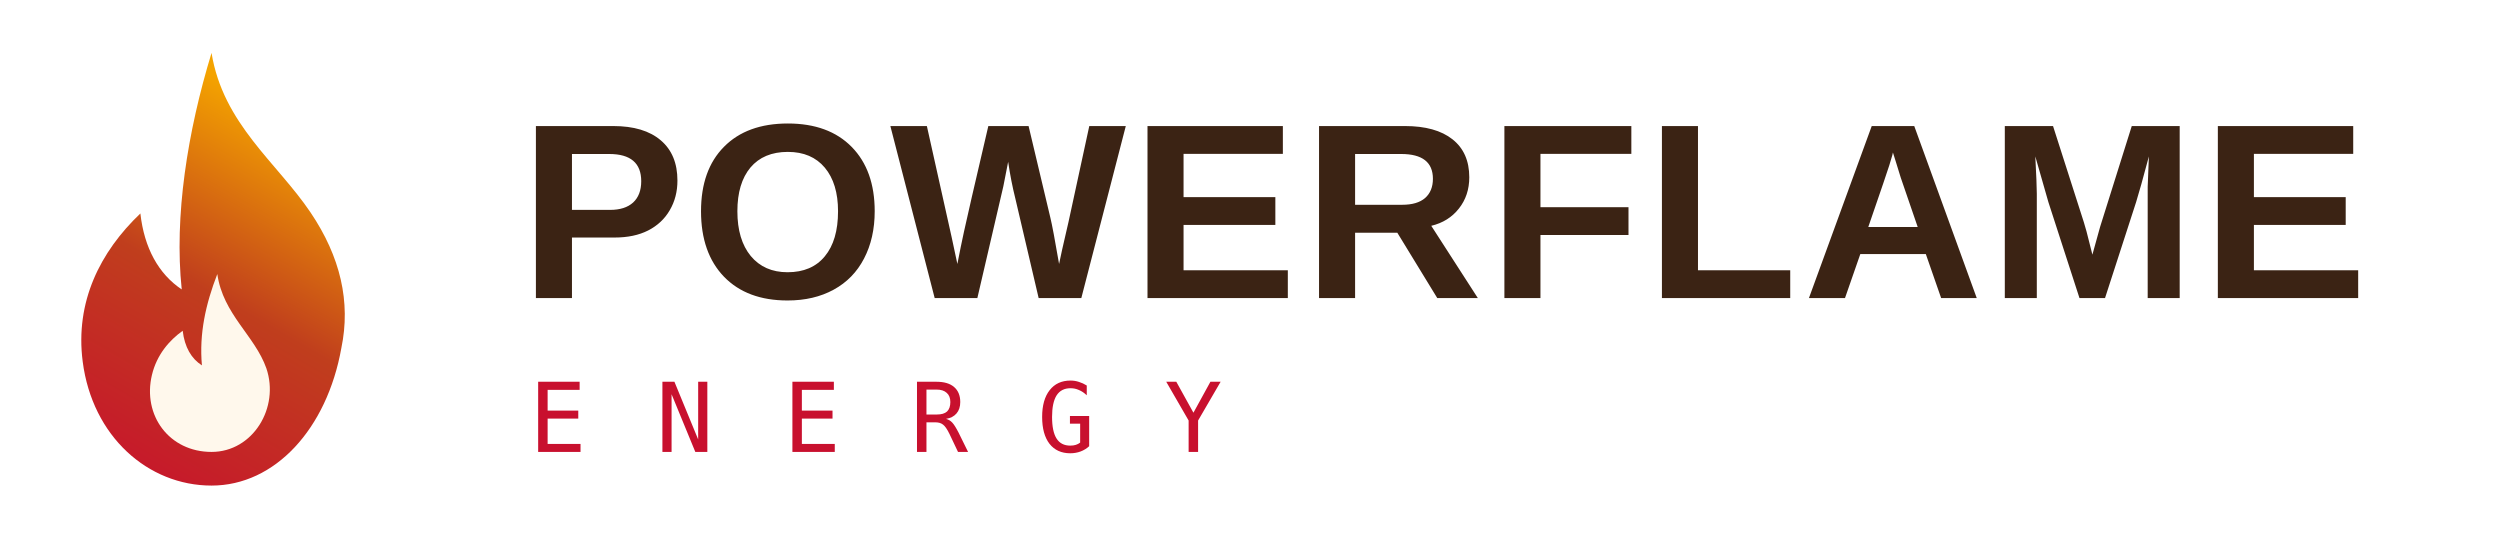
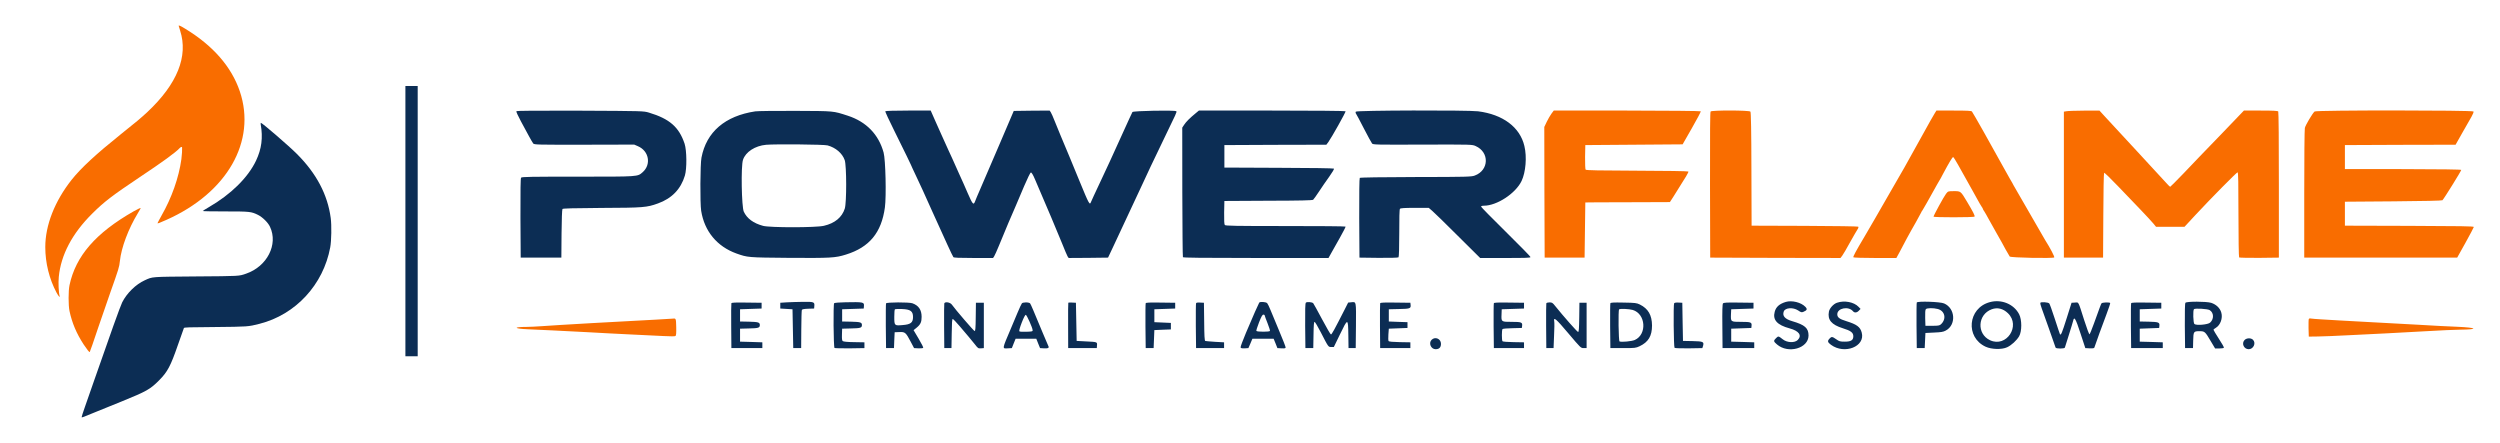
- <svg xmlns="http://www.w3.org/2000/svg" viewBox="0 0 260 56" width="260" height="56" role="img" aria-label="Powerflame Energy">
-   <defs>
-     <linearGradient id="pf-flame" x1="0" y1="1" x2="0.35" y2="0">
-       <stop offset="0%" stop-color="#c8102e" />
-       <stop offset="55%" stop-color="#c03e1d" />
-       <stop offset="100%" stop-color="#f4a300" />
-     </linearGradient>
-   </defs>
-   <g transform="translate(2 4)">
-     <path d="M20 1.5c1.2 7.4 6.8 11.4 10.3 16.6 3.1 4.6 4.2 9.3 3.2 14.1C32 40.6 26.6 46.5 20 46.5S7.6 41.4 6.6 33.6c-.8-6.2 1.8-11.4 6-15.4.4 3.6 1.9 6.3 4.3 7.9-.8-7.6.6-16.4 3.1-24.6Z" fill="url(#pf-flame)" />
-     <path d="M20.6 24.5c.6 4.2 3.9 6.4 5.1 9.8 1.4 4.1-1.4 8.7-5.7 8.7-4.4 0-7.2-3.8-6.2-8 .5-2.1 1.8-3.6 3.2-4.6.2 1.7.9 2.9 2 3.6-.3-3.3.4-6.4 1.6-9.5Z" fill="#fff8ec" />
+ <svg xmlns="http://www.w3.org/2000/svg" viewBox="0 0 407 72" width="407" height="72" role="img" aria-label="Powerflame: Eternal flame. Endless power.">
+   <g transform="translate(4 4) scale(1.333)">
+     <path fill-rule="evenodd" d="M18.82 0.15C18.82 0.18 18.9 0.44 19 0.74C20.01 3.88 18.64 7.26 15.01 10.67C14.18 11.44 13.68 11.86 11.76 13.39C8.72 15.83 6.91 17.5 5.76 18.94C3.68 21.57 2.53 24.5 2.53 27.18C2.53 29.11 3.02 31.08 3.9 32.73C4.13 33.16 4.35 33.41 4.28 33.14C4.16 32.76 4.11 31.48 4.18 30.81C4.44 28.13 5.81 25.52 8.26 23.09C9.69 21.66 10.74 20.86 14.03 18.66C16.84 16.79 18.45 15.62 18.94 15.09C19.09 14.93 19.23 14.89 19.24 15.02C19.26 15.24 19.22 15.93 19.15 16.45C18.84 18.69 17.97 21.16 16.72 23.34C16.46 23.81 16.24 24.22 16.24 24.25C16.24 24.32 16.41 24.26 17.35 23.84C24.75 20.54 28.34 14.25 26.29 8.16C25.27 5.15 23.01 2.56 19.59 0.49C19.04 0.15 18.82 0.06 18.82 0.15M13.32 22.81C8.69 25.45 6.25 28.26 5.49 31.82C5.34 32.52 5.34 34.29 5.49 35C5.81 36.47 6.34 37.72 7.21 39.06C7.64 39.7 7.91 40.05 7.96 39.99C7.99 39.97 8.45 38.64 8.99 37.02C9.54 35.41 10.2 33.49 10.46 32.76C11.5 29.83 11.57 29.61 11.64 28.89C11.81 27.25 12.67 24.95 13.85 23.01C14.03 22.71 14.18 22.45 14.18 22.44C14.18 22.36 13.96 22.45 13.32 22.81" fill="#f96d00" />
+     <path fill-rule="evenodd" d="M28.84 12.19C29.13 13.82 28.95 15.18 28.27 16.62C27.28 18.7 25.19 20.75 22.49 22.31C22.09 22.54 21.76 22.75 21.76 22.77C21.76 22.8 22.99 22.82 24.49 22.82C27.53 22.82 27.69 22.84 28.52 23.25C29.06 23.52 29.75 24.19 29.98 24.71C30.99 26.86 29.62 29.54 27.06 30.42C26.18 30.73 26.31 30.72 20.94 30.76C15.33 30.81 15.68 30.78 14.68 31.23C13.59 31.72 12.48 32.81 11.92 33.93C11.72 34.31 10.38 38.05 8.56 43.29C8.16 44.44 7.63 45.95 7.39 46.64C7.14 47.33 6.96 47.92 6.97 47.95C7.01 48.01 7.12 47.96 8.82 47.26C9.58 46.95 10.96 46.39 11.88 46.02C14.9 44.79 15.34 44.55 16.44 43.44C17.46 42.41 17.83 41.72 18.73 39.12C19.11 38.04 19.44 37.11 19.46 37.06C19.51 36.98 20.01 36.96 23.24 36.94C27.26 36.9 27.31 36.9 28.68 36.55C33.11 35.43 36.49 31.76 37.33 27.21C37.48 26.41 37.51 24.51 37.39 23.62C37.01 20.77 35.65 18.19 33.27 15.81C32.32 14.85 29.01 12 28.86 12C28.84 12 28.82 12.09 28.84 12.19" fill="#0c2d54" />
  </g>
-   <text x="54" y="31" font-family="'DM Sans', 'Liberation Sans', 'DejaVu Sans', Arial, sans-serif" font-size="26" font-weight="800" letter-spacing="0.5" fill="#3b2314">POWERFLAME</text>
-   <text x="55" y="47" font-family="'JetBrains Mono', 'DejaVu Sans Mono', 'Liberation Mono', monospace" font-size="10" font-weight="500" letter-spacing="7.2" fill="#c8102e">ENERGY</text>
+   <rect x="66" y="14" width="2" height="44" fill="#0c2d54" />
+   <g transform="translate(84 18)">
+     <path fill-rule="evenodd" d="M0.06 0.11C0.02 0.18 0.35 0.91 0.8 1.74C1.25 2.58 1.86 3.68 2.13 4.2C2.41 4.72 2.72 5.24 2.81 5.36C2.99 5.56 3.46 5.57 11.13 5.56L19.25 5.54 19.85 5.8C21.66 6.57 22.05 8.77 20.63 10.03C19.77 10.78 20.07 10.76 10.08 10.76C2.54 10.76 0.96 10.78 0.84 10.92C0.74 11.03 0.72 12.86 0.73 17.51L0.77 23.94 4.08 23.94L7.39 23.94 7.42 20.05C7.44 17.77 7.5 16.1 7.57 16.02C7.65 15.93 9.35 15.88 13.92 15.85C20.76 15.82 21.28 15.78 23.11 15.12C25.37 14.31 26.84 12.79 27.5 10.58C27.84 9.45 27.81 6.48 27.45 5.39C26.54 2.68 25 1.34 21.64 0.33C20.75 0.07 20.71 0.07 10.44 0.02C3.44 0 0.12 0.02 0.06 0.11M38.96 0.13C34.04 0.87 31 3.48 30.2 7.66C29.99 8.71 29.96 15.11 30.15 16.32C30.68 19.65 32.73 22.12 35.87 23.26C37.74 23.92 37.67 23.92 44.45 23.98C51.26 24.02 51.98 23.99 53.73 23.44C57.55 22.25 59.5 19.87 60.06 15.78C60.31 13.96 60.17 7.98 59.85 6.83C59.04 3.88 57.03 1.82 54.03 0.84C51.58 0.05 51.91 0.08 45.52 0.05C42.3 0.04 39.35 0.07 38.96 0.13M60.13 0.11C60.08 0.17 60.76 1.62 61.61 3.33C63.03 6.16 64.55 9.32 64.55 9.4C64.55 9.42 64.92 10.21 65.38 11.17C65.84 12.13 66.21 12.92 66.21 12.95C66.21 12.96 66.93 14.57 67.81 16.5C68.7 18.46 69.8 20.87 70.25 21.87C70.71 22.88 71.14 23.78 71.21 23.86C71.29 23.96 72.09 24 74.49 24L77.67 24 77.85 23.73C77.95 23.57 78.29 22.82 78.61 22.04C79.55 19.73 80.84 16.68 81.35 15.55C81.61 14.97 82.23 13.5 82.73 12.3C83.28 11.02 83.73 10.1 83.82 10.08C83.94 10.06 84.17 10.43 84.5 11.21C86.32 15.42 88.28 20.07 88.91 21.64C89.31 22.64 89.71 23.59 89.8 23.74L89.98 24 93.19 23.98L96.39 23.94 97.17 22.29C97.6 21.36 98.15 20.19 98.39 19.68C99.83 16.58 101.13 13.79 102.12 11.7C102.48 10.96 103.02 9.79 103.33 9.1C103.64 8.42 104.55 6.54 105.34 4.91C107.55 0.35 107.62 0.22 107.5 0.11C107.3-0.09 100.48 0.04 100.36 0.24C100.3 0.33 99.57 1.93 98.73 3.78C97.89 5.64 96.98 7.63 96.71 8.22C96.44 8.81 95.88 10 95.47 10.88C94.12 13.75 93.73 14.6 93.62 14.87C93.4 15.45 93.32 15.31 91.74 11.47C90.87 9.32 89.38 5.76 88.65 4.03C88.4 3.42 87.97 2.39 87.71 1.73C87.45 1.06 87.16 0.41 87.06 0.26L86.88 0 83.96 0.02L81.04 0.06 78.74 5.44C77.46 8.39 76.07 11.65 75.64 12.65C75.2 13.66 74.79 14.62 74.73 14.81C74.49 15.44 74.34 15.27 73.56 13.48C73.24 12.73 72.57 11.21 72.06 10.11C71.56 9.01 71.08 7.94 71 7.74C70.91 7.54 70.64 6.96 70.4 6.44C70.17 5.92 69.66 4.81 69.28 3.96C68.9 3.12 68.47 2.13 68.3 1.77C68.15 1.42 67.9 0.87 67.77 0.57L67.52 0 63.85 0C61.76 0 60.17 0.05 60.13 0.11M110.65 0.44C109.71 1.21 109.1 1.82 108.78 2.31L108.47 2.78 108.48 13.25C108.5 19.01 108.53 23.79 108.58 23.87C108.64 23.96 111.72 24 120.47 24L132.28 24 132.72 23.21C132.97 22.76 133.61 21.64 134.14 20.69C134.67 19.74 135.09 18.94 135.06 18.89C135.03 18.83 130.62 18.8 125.27 18.8C117.13 18.8 115.52 18.77 115.4 18.63C115.31 18.53 115.27 17.88 115.29 16.6L115.33 14.72 122.47 14.68C127.73 14.67 129.66 14.62 129.78 14.52C129.87 14.45 130.3 13.84 130.73 13.19C131.16 12.53 131.91 11.44 132.39 10.78C132.91 10.05 133.23 9.52 133.16 9.45C133.1 9.39 129.26 9.33 124.2 9.32L115.33 9.28 115.33 7.45L115.33 5.62 123.63 5.58L131.93 5.56 132.24 5.15C132.73 4.49 135.13 0.22 135.06 0.11C135.03 0.05 129.94 0 123.09 0L111.18 0 110.65 0.44M136.72 0.18C136.67 0.27 136.69 0.43 136.76 0.51C136.82 0.58 137.4 1.66 138.03 2.9C138.67 4.14 139.27 5.24 139.37 5.36C139.54 5.56 139.98 5.57 147.61 5.54C155.66 5.52 155.66 5.52 156.24 5.78C158.51 6.79 158.42 9.72 156.09 10.58C155.57 10.78 154.87 10.81 146.51 10.82C140.95 10.83 137.44 10.89 137.37 10.96C137.3 11.03 137.27 13.53 137.28 17.51L137.32 23.94 140.44 23.98C142.36 23.99 143.61 23.96 143.68 23.89C143.75 23.82 143.8 22.29 143.8 19.96C143.79 17.56 143.83 16.08 143.91 16C144 15.88 144.63 15.84 146.32 15.84L148.6 15.84 149.17 16.33C149.47 16.59 151.37 18.42 153.35 20.41L156.97 24 161.06 24C164.41 24 165.16 23.98 165.16 23.85C165.16 23.75 163.35 21.91 161.14 19.73C158.93 17.56 157.12 15.71 157.12 15.64C157.12 15.55 157.29 15.49 157.57 15.49C159.69 15.49 162.73 13.5 163.71 11.47C164.39 10.04 164.6 7.55 164.17 5.77C163.45 2.7 160.67 0.63 156.63 0.12C154.91-0.09 136.8-0.04 136.72 0.18M40.73 5.57C38.92 5.73 37.38 6.74 36.96 8.02C36.61 9.02 36.73 15.68 37.09 16.46C37.61 17.57 38.64 18.34 40.23 18.77C41.34 19.07 48.84 19.07 50.13 18.76C51.91 18.35 53.08 17.38 53.53 15.96C53.84 14.98 53.83 8.97 53.52 8.07C53.13 6.96 52.06 6.03 50.72 5.67C50.14 5.51 42.23 5.44 40.73 5.57" fill="#0c2d54" />
+     <path fill-rule="evenodd" d="M168.58 0.5C168.38 0.78 168.02 1.38 167.81 1.83L167.41 2.67 167.43 13.3L167.47 23.94 170.72 23.94L173.97 23.94 174.03 19.45L174.09 14.96 175.98 14.94C177.02 14.94 180.12 14.93 182.87 14.92L187.86 14.9 188.43 14.02C190.65 10.51 190.95 10.01 190.85 9.92C190.79 9.86 187.09 9.8 182.51 9.79C176.37 9.77 174.22 9.73 174.14 9.62C174.08 9.54 174.04 8.68 174.05 7.55L174.09 5.62 182.01 5.56L189.93 5.5 191.44 2.86C192.27 1.41 192.92 0.18 192.89 0.12C192.85 0.06 187.46 0.01 180.89 0L168.96-0.01 168.58 0.5M194.49 0.15C194.4 0.28 194.38 3.31 194.39 12.13L194.42 23.94 205.03 23.98L215.63 24 215.92 23.62C216.08 23.41 216.65 22.44 217.18 21.46C217.73 20.49 218.27 19.53 218.4 19.35C218.54 19.15 218.59 18.98 218.52 18.9C218.46 18.85 214.81 18.79 209.79 18.77L201.16 18.74 201.13 9.53C201.12 3.35 201.06 0.27 200.97 0.17C200.78-0.06 194.7-0.07 194.49 0.15M230.97 0.45C230.81 0.69 229.83 2.42 228.79 4.32C226.29 8.87 225.67 9.93 223.67 13.38C222.74 14.99 221.65 16.87 221.26 17.57C220.87 18.25 220.1 19.57 219.56 20.49C218.1 22.94 217.66 23.78 217.73 23.89C217.76 23.95 219.35 24 221.26 24L224.73 24 225.26 23.03C225.54 22.49 226.06 21.52 226.4 20.87C226.76 20.22 227.42 19 227.91 18.17C228.38 17.33 228.77 16.62 228.77 16.59C228.77 16.55 228.86 16.39 228.99 16.22C229.17 15.95 230 14.48 231.31 12.12C231.49 11.8 231.68 11.47 231.72 11.41C231.77 11.35 232.07 10.82 232.37 10.23C233.27 8.54 233.85 7.57 233.97 7.57C234.03 7.57 234.38 8.12 234.76 8.8C235.14 9.48 235.6 10.32 235.8 10.66C235.99 11.01 236.33 11.61 236.55 12C236.76 12.39 237.07 12.92 237.21 13.18C237.36 13.44 237.68 14.03 237.93 14.48C238.18 14.93 238.47 15.45 238.6 15.63C238.72 15.8 238.82 15.97 238.82 16.02C238.82 16.07 238.91 16.24 239.04 16.41C239.16 16.59 239.47 17.13 239.73 17.62C239.99 18.1 240.58 19.15 241.04 19.96C241.51 20.76 241.89 21.43 241.89 21.46C241.89 21.48 242.16 21.97 242.48 22.55C242.81 23.11 243.12 23.67 243.18 23.76C243.29 23.96 250.24 24.09 250.43 23.91C250.52 23.81 249.77 22.37 248.96 21.1C248.81 20.84 247.91 19.31 246.98 17.67C246.05 16.06 244.95 14.15 244.54 13.44C244.13 12.74 243.78 12.15 243.78 12.12C243.78 12.09 243.52 11.62 243.2 11.09C242.9 10.55 242.4 9.68 242.12 9.16C240.26 5.77 237.21 0.37 237.03 0.15C236.93 0.04 236.3 0 234.08 0L231.25 0 230.97 0.45M252.41 0.11L252 0.18 252 12.06L252 23.94 255.19 23.94L258.38 23.94 258.42 17.08C258.43 13.32 258.49 10.19 258.55 10.13C258.6 10.08 259.63 11.07 260.82 12.32C262.01 13.57 263.69 15.32 264.56 16.22C265.41 17.11 266.31 18.08 266.55 18.37L267 18.92 269.32 18.92L271.64 18.92 273.42 17C275.92 14.31 280.13 10.05 280.28 10.05C280.39 10.05 280.42 11.83 280.42 16.93C280.42 20.71 280.47 23.85 280.53 23.91C280.59 23.96 282.07 23.99 283.81 23.98L287 23.94 287 12.12C287.01 5.25 286.96 0.24 286.9 0.15C286.82 0.04 286.11 0 284.05 0L281.31 0 277.47 4C275.35 6.18 272.67 8.97 271.51 10.2C270.34 11.42 269.34 12.41 269.31 12.41C269.26 12.41 269.05 12.21 268.82 11.95C268.61 11.7 266.41 9.32 263.95 6.67C261.49 4.01 259.09 1.42 258.63 0.92L257.79 0 255.31 0.01C253.94 0.02 252.64 0.06 252.41 0.11M292.82 0.15C292.5 0.4 291.32 2.39 291.23 2.83C291.17 3.06 291.13 7.91 291.13 13.6L291.13 23.94 303.58 23.94L316.03 23.94 317.38 21.52C318.12 20.18 318.74 19.02 318.74 18.95C318.74 18.83 316.53 18.8 308.25 18.77L297.75 18.74 297.75 16.79L297.75 14.84 305.64 14.78C310.66 14.74 313.56 14.67 313.63 14.6C313.93 14.28 316.73 9.77 316.69 9.66C316.67 9.59 313.42 9.54 307.21 9.53L297.75 9.52 297.75 7.57L297.75 5.62 306.76 5.58L315.77 5.56 316.86 3.63C317.45 2.58 318.12 1.4 318.35 1.02C318.57 0.64 318.73 0.25 318.69 0.15C318.6-0.07 293.11-0.08 292.82 0.15M232.82 13.54C232.49 13.95 230.78 17.08 230.78 17.27C230.78 17.41 237.36 17.41 237.46 17.26C237.54 17.12 237.22 16.49 236.24 14.85C235.19 13.09 235.22 13.12 234.09 13.12C233.17 13.12 233.15 13.12 232.82 13.54" fill="#f96d00" />
+   </g>
+   <g transform="translate(84 49)">
+     <path fill-rule="evenodd" d="M25.41 2.88C25.25 2.9 24.04 2.97 22.72 3.04C17.89 3.28 6.45 3.93 4.22 4.1C3.35 4.16 2.24 4.22 1.74 4.22C-0.57 4.22-0.36 4.52 2.03 4.61C4.2 4.7 7.22 4.85 11.83 5.09C13.6 5.2 16.67 5.35 18.68 5.45C20.68 5.55 23.1 5.67 24.06 5.71C25.16 5.77 25.88 5.77 25.97 5.7C26.08 5.62 26.11 5.22 26.09 4.23C26.05 2.78 26.07 2.8 25.41 2.88M291.87 2.95C291.83 3.04 291.82 3.72 291.83 4.46L291.87 5.8 293.33 5.78C294.14 5.77 296.46 5.68 298.48 5.57C300.51 5.47 303.23 5.33 304.52 5.27C305.8 5.2 308.71 5.04 310.97 4.92C313.23 4.79 315.73 4.67 316.53 4.67C319.59 4.64 319.29 4.34 316.07 4.2C314.81 4.16 311.87 4 309.55 3.86C307.23 3.74 303.84 3.55 302 3.45C300.16 3.36 297.88 3.23 296.9 3.17C295.94 3.1 294.57 3.02 293.86 2.99C293.15 2.95 292.43 2.89 292.24 2.86C292.03 2.81 291.9 2.85 291.87 2.95" fill="#f96d00" />
+     <path fill-rule="evenodd" d="M206.74 0.15C205.68 0.47 205.13 0.96 204.92 1.77C204.57 3.08 205.31 3.91 207.35 4.46C208.88 4.87 209.4 5.61 208.67 6.35C208.17 6.85 206.94 6.8 206.25 6.25C205.53 5.69 205.52 5.68 205.15 6.04C204.7 6.48 204.71 6.58 205.3 7.08C207.12 8.64 210.41 7.72 210.43 5.64C210.43 4.41 209.84 3.89 207.78 3.29C206.57 2.94 206.13 2.42 206.4 1.7C206.63 1.09 207.9 1 208.72 1.53C209.21 1.86 209.29 1.89 209.61 1.76C210.2 1.51 210.27 1.32 209.9 0.94C209.22 0.23 207.71-0.14 206.74 0.15M239.94 0.19C236.36 1.15 235.92 5.91 239.27 7.45C240.24 7.89 241.9 7.94 242.77 7.53C243.46 7.21 244.31 6.43 244.71 5.75C245.18 4.95 245.18 3.04 244.71 2.15C243.85 0.5 241.84-0.33 239.94 0.19M44.09 0.22L43.03 0.29 43.03 0.76L43.03 1.23 44.03 1.29L45.02 1.35 45.08 4.51L45.14 7.67 45.79 7.67L46.43 7.67 46.45 4.65C46.46 2.99 46.5 1.55 46.54 1.46C46.58 1.35 46.87 1.29 47.57 1.26L48.54 1.23 48.57 0.84C48.64 0.16 48.51 0.12 46.73 0.14C45.86 0.15 44.66 0.19 44.09 0.22M53.64 0.21C52.71 0.22 51.89 0.29 51.8 0.36C51.64 0.49 51.69 7.47 51.86 7.65C51.91 7.69 53.02 7.72 54.35 7.71L56.73 7.67 56.73 7.2L56.73 6.73 55.05 6.7C54.02 6.69 53.29 6.62 53.2 6.53C53.08 6.44 53.05 6.15 53.07 5.46L53.1 4.51 54.56 4.47C56.09 4.44 56.32 4.37 56.32 3.92C56.32 3.48 56.09 3.41 54.56 3.37L53.1 3.34 53.1 2.34L53.1 1.35 54.86 1.29L56.62 1.23 56.65 0.78C56.7 0.19 56.52 0.15 53.64 0.21M121 0.27C120.88 0.46 120.01 2.42 118.84 5.19C118.33 6.41 117.93 7.47 117.97 7.56C118.01 7.69 118.19 7.73 118.64 7.71L119.24 7.67 119.57 6.91L119.89 6.15 121.62 6.15L123.35 6.15 123.66 6.91L123.96 7.67 124.63 7.71C125.18 7.73 125.3 7.71 125.3 7.55C125.3 7.45 124.84 6.26 124.28 4.94C123.73 3.61 123.08 2.07 122.86 1.52C122.64 0.97 122.39 0.46 122.3 0.36C122.1 0.14 121.12 0.08 121 0.27M128.59 0.28C128.49 0.39 128.46 1.5 128.48 4.05L128.52 7.67 129.16 7.67L129.8 7.67 129.84 5.54C129.86 3.93 129.91 3.4 130.01 3.4C130.09 3.4 130.55 4.17 131.03 5.11C132.3 7.58 132.25 7.49 132.74 7.49L133.15 7.49 134.14 5.45C135.44 2.76 135.47 2.76 135.51 5.54L135.54 7.67 136.13 7.67L136.71 7.67 136.75 4.03C136.78-0.02 136.81 0.12 135.99 0.21L135.48 0.26 134.91 1.39C133.24 4.67 132.81 5.45 132.68 5.45C132.6 5.45 131.95 4.32 131.22 2.95C130.49 1.58 129.85 0.42 129.79 0.36C129.58 0.16 128.73 0.11 128.59 0.28M215.05 0.29C214.48 0.49 213.86 1.18 213.75 1.72C213.49 3.07 214.16 3.86 216.01 4.44C217.31 4.84 217.72 5.15 217.72 5.74C217.72 6.38 217.35 6.62 216.35 6.62C215.56 6.62 215.43 6.58 214.95 6.24C214.3 5.78 214.17 5.77 213.85 6.12C213.47 6.52 213.53 6.72 214.08 7.13C216.29 8.76 219.7 7.41 219.09 5.15C218.85 4.22 218.28 3.81 216.57 3.28C215.46 2.94 215.11 2.67 215.11 2.17C215.11 1.15 216.94 0.8 217.67 1.67C217.91 1.96 218.31 1.92 218.62 1.58L218.9 1.29 218.58 0.96C217.82 0.16 216.26-0.13 215.05 0.29M228.05 0.25C228.01 0.34 228 2.05 228.01 4.04L228.05 7.67 228.69 7.67L229.34 7.67 229.4 6.44L229.46 5.21 230.86 5.14C232 5.09 232.36 5.04 232.76 4.82C234.5 3.91 234.34 1.19 232.5 0.4C231.87 0.12 228.14 0 228.05 0.25M248.17 0.3C248.13 0.39 248.23 0.76 248.37 1.14C248.58 1.71 250.51 7.14 250.65 7.59C250.72 7.79 252.1 7.79 252.16 7.59C252.2 7.51 252.49 6.57 252.82 5.5C253.16 4.44 253.46 3.41 253.51 3.22C253.68 2.45 253.91 2.83 254.7 5.27L255.49 7.67 256.2 7.71C256.72 7.73 256.93 7.69 256.96 7.59C257.09 7.15 258.39 3.58 258.95 2.12C259.3 1.18 259.57 0.39 259.54 0.33C259.44 0.18 258.23 0.22 258.12 0.39C258.03 0.54 257.89 0.9 256.89 3.68C256.55 4.63 256.22 5.42 256.17 5.43C256.1 5.43 255.71 4.39 255.3 3.1C254.29-0.07 254.44 0.21 253.8 0.26L253.25 0.29 252.46 2.79C251.68 5.25 251.52 5.64 251.36 5.41C251.33 5.34 250.94 4.22 250.52 2.9C250.1 1.59 249.69 0.47 249.62 0.4C249.41 0.19 248.24 0.12 248.17 0.3M271.79 0.29C271.7 0.39 271.68 1.71 271.69 4.05L271.73 7.67 272.37 7.67L273.02 7.67 273.05 6.45C273.09 4.98 273.12 4.92 274.06 4.92C274.94 4.92 274.98 4.96 275.94 6.59L276.62 7.73 277.3 7.73C277.68 7.73 278.02 7.68 278.05 7.61C278.09 7.55 277.72 6.89 277.23 6.15C276.75 5.4 276.35 4.74 276.35 4.68C276.35 4.64 276.54 4.48 276.75 4.36C277.48 3.92 277.89 2.8 277.63 1.9C277.43 1.17 276.81 0.57 275.98 0.3C275.18 0.06 272 0.05 271.79 0.29M35.07 0.37C35.04 0.46 35.02 2.13 35.04 4.1L35.07 7.67 37.59 7.67L40.11 7.67 40.11 7.2L40.11 6.73 38.29 6.67L36.48 6.62 36.48 5.56L36.48 4.51 37.93 4.47C39.46 4.44 39.7 4.37 39.7 3.92C39.7 3.48 39.46 3.41 37.93 3.37L36.48 3.34 36.48 2.34L36.48 1.35 38.23 1.29L39.99 1.23 39.99 0.76L39.99 0.29 37.55 0.26C35.67 0.23 35.11 0.26 35.07 0.37M60.25 0.39C60.21 0.47 60.2 2.13 60.21 4.1L60.25 7.67 60.89 7.67L61.54 7.67 61.59 6.38L61.65 5.09 62.41 5.06C63.35 5.02 63.46 5.11 64.26 6.63L64.81 7.67 65.51 7.71C65.88 7.73 66.24 7.69 66.3 7.63C66.35 7.59 66.03 6.93 65.56 6.15L64.73 4.75 65.21 4.36C65.87 3.82 66.04 3.43 66.04 2.58C66.04 1.44 65.55 0.73 64.53 0.37C63.96 0.18 60.32 0.19 60.25 0.39M69.73 0.39C69.7 0.47 69.69 2.13 69.7 4.1L69.73 7.67 70.32 7.67L70.9 7.67 70.94 5.3C70.96 3.51 71 2.93 71.11 2.93C71.18 2.93 71.7 3.47 72.25 4.12C72.8 4.78 73.46 5.55 73.71 5.84C73.97 6.14 74.42 6.69 74.71 7.06C75.21 7.71 75.26 7.74 75.7 7.71L76.17 7.67 76.17 3.98L76.17 0.29 75.53 0.29L74.88 0.29 74.85 2.61C74.83 4.5 74.79 4.93 74.66 4.89C74.51 4.86 71.52 1.38 70.96 0.59C70.69 0.21 69.85 0.07 69.73 0.39M82.36 0.39C82.29 0.46 81.96 1.18 81.62 1.99C81.29 2.8 80.81 3.92 80.56 4.51C79.11 7.92 79.14 7.75 80.06 7.71L80.73 7.67 81.03 6.91L81.34 6.15 83.02 6.15L84.71 6.15 85.01 6.91L85.32 7.67 85.95 7.71C86.65 7.75 86.85 7.63 86.66 7.31C86.59 7.18 86.2 6.26 85.79 5.27C84.33 1.76 83.82 0.53 83.7 0.39C83.63 0.3 83.33 0.23 83.02 0.23C82.72 0.23 82.41 0.3 82.36 0.39M89.92 0.28C89.9 0.32 89.87 1.99 89.89 4L89.9 7.67 92.23 7.67L94.56 7.67 94.59 7.22C94.64 6.67 94.64 6.67 92.78 6.58L91.28 6.5 91.22 3.4L91.16 0.29 90.58 0.26C90.25 0.23 89.96 0.25 89.92 0.28M102.52 0.37C102.48 0.46 102.47 2.13 102.48 4.1L102.52 7.67 103.16 7.67L103.81 7.67 103.87 6.21L103.93 4.74 105.27 4.68L106.62 4.63 106.62 4.1L106.62 3.57 105.27 3.51L103.93 3.45 103.93 2.4L103.93 1.35 105.62 1.29L107.32 1.23 107.32 0.76L107.32 0.29 104.94 0.26C103.11 0.23 102.56 0.26 102.52 0.37M110.72 0.37C110.68 0.46 110.67 2.13 110.68 4.1L110.72 7.67 113 7.67L115.28 7.67 115.28 7.2L115.28 6.73 113.82 6.65C113.01 6.6 112.3 6.53 112.22 6.51C112.1 6.46 112.06 5.69 112.04 3.37L112 0.29 111.38 0.26C110.96 0.23 110.75 0.27 110.72 0.37M140.69 0.37C140.66 0.46 140.65 2.13 140.66 4.1L140.69 7.67 143.15 7.67L145.61 7.67 145.61 7.2L145.61 6.73 143.9 6.7C142.72 6.67 142.15 6.63 142.06 6.52C142.01 6.44 141.99 5.98 142.03 5.45L142.1 4.51 143.62 4.45L145.14 4.39 145.14 3.92L145.14 3.45 143.62 3.4L142.1 3.34 142.1 2.34L142.1 1.35 143.73 1.31C145.52 1.28 145.71 1.22 145.65 0.66L145.61 0.29 143.18 0.26C141.29 0.23 140.73 0.26 140.69 0.37M159.2 0.37C159.16 0.46 159.15 2.13 159.16 4.1L159.2 7.67 161.65 7.67L164.11 7.67 164.11 7.2L164.11 6.73 162.42 6.7C161.49 6.69 160.67 6.62 160.61 6.56C160.47 6.42 160.47 4.71 160.61 4.57C160.67 4.51 161.41 4.44 162.24 4.43L163.76 4.39 163.8 4.06C163.87 3.47 163.7 3.4 162.12 3.4C160.4 3.4 160.4 3.4 160.45 2.2L160.48 1.35 162.3 1.29L164.11 1.23 164.11 0.76L164.11 0.29 161.68 0.26C159.79 0.23 159.23 0.26 159.2 0.37M167.74 0.39C167.71 0.47 167.7 2.13 167.71 4.1L167.74 7.67 168.33 7.67L168.92 7.67 169 5.68C169.06 4.58 169.07 3.52 169.03 3.33C168.89 2.52 169.29 2.85 171.32 5.26C173.35 7.66 173.36 7.67 173.83 7.67L174.3 7.67 174.3 3.98L174.3 0.29 173.72 0.29L173.13 0.29 173.1 2.67C173.07 4.56 173.04 5.04 172.91 5.04C172.78 5.04 170.55 2.52 169.17 0.8C168.77 0.29 168.67 0.23 168.26 0.23C167.99 0.23 167.77 0.29 167.74 0.39M178.17 0.37C178.13 0.46 178.12 2.13 178.13 4.1L178.17 7.67 180.22 7.67C182.18 7.67 182.29 7.66 182.92 7.37C184.36 6.69 184.95 5.7 184.95 3.98C184.93 2.3 184.33 1.25 182.96 0.57C182.43 0.32 182.23 0.29 180.3 0.26C178.66 0.22 178.21 0.26 178.17 0.37M188.55 0.37C188.41 0.55 188.47 7.48 188.62 7.63C188.68 7.69 189.71 7.72 190.93 7.71L193.14 7.67 193.26 7.3C193.44 6.64 193.28 6.57 191.54 6.53L189.99 6.5 189.93 3.4L189.88 0.29 189.28 0.26C188.89 0.23 188.63 0.28 188.55 0.37M196.5 0.4C196.41 0.52 196.37 1.56 196.4 4.11L196.43 7.67 199.01 7.67L201.59 7.67 201.59 7.2L201.59 6.73 199.71 6.67L197.84 6.62 197.84 5.56L197.84 4.51 199.48 4.45L201.12 4.39 201.15 4.06C201.22 3.47 201.06 3.4 199.48 3.4C197.76 3.4 197.76 3.4 197.8 2.2L197.84 1.35 199.65 1.29L201.47 1.23 201.47 0.76L201.47 0.29 199.06 0.26C197.11 0.23 196.62 0.26 196.5 0.4M262.95 0.37C262.91 0.46 262.9 2.13 262.91 4.1L262.95 7.67 265.52 7.67L268.1 7.67 268.1 7.2L268.1 6.73 266.22 6.67L264.35 6.62 264.35 5.56L264.35 4.51 265.93 4.45L267.51 4.39 267.55 4.03C267.61 3.48 267.41 3.41 265.8 3.37L264.35 3.34 264.35 2.34L264.35 1.35 266.11 1.29L267.86 1.23 267.86 0.76L267.86 0.29 265.43 0.26C263.54 0.23 262.98 0.26 262.95 0.37M229.53 1.33C229.43 1.44 229.4 1.93 229.42 2.76L229.46 4.04 230.58 4.04C231.55 4.04 231.75 4 231.97 3.81C232.93 2.94 232.65 1.6 231.45 1.3C230.72 1.11 229.69 1.14 229.53 1.33M240.25 1.35C237.94 2.2 237.78 5.36 239.98 6.39C242.65 7.63 245.02 4.05 242.89 1.99C242.1 1.23 241.18 1.01 240.25 1.35M273.18 1.33C272.99 1.53 273.05 3.58 273.25 3.75C273.58 4.02 275.46 3.85 275.81 3.52C276.46 2.92 276.42 1.92 275.74 1.49C275.43 1.28 273.37 1.16 273.18 1.33M61.69 1.36C61.63 1.41 61.59 1.96 61.59 2.58C61.59 4.03 61.61 4.04 62.96 3.92C64.26 3.82 64.64 3.52 64.64 2.61C64.64 1.66 64.22 1.36 62.85 1.31C62.25 1.29 61.73 1.31 61.69 1.36M179.59 1.37C179.43 1.52 179.5 6.53 179.66 6.59C180.02 6.72 181.63 6.57 182.14 6.35C184.16 5.45 183.94 2.1 181.81 1.46C181.22 1.29 179.73 1.22 179.59 1.37M82.34 3.52C82.03 4.32 81.88 4.87 81.95 4.94C82 5 82.52 5.04 83.09 5.01C84.05 4.98 84.14 4.95 84.11 4.74C84.09 4.34 83.16 2.28 83 2.25C82.91 2.24 82.66 2.69 82.34 3.52M120.96 3.51C120.68 4.23 120.49 4.84 120.54 4.88C120.69 5.04 122.7 5.04 122.75 4.88C122.78 4.8 122.6 4.24 122.36 3.63C122.11 3.02 121.91 2.45 121.9 2.38C121.9 2.3 121.81 2.22 121.69 2.22C121.51 2.22 121.35 2.52 120.96 3.51M149.07 6.32C148.53 6.86 148.96 7.85 149.72 7.85C150.31 7.85 150.59 7.55 150.59 6.97C150.59 6.15 149.64 5.75 149.07 6.32M281.41 6.36C280.88 6.92 281.31 7.85 282.09 7.85C282.86 7.85 283.32 6.85 282.79 6.32C282.45 5.98 281.74 6.01 281.41 6.36" fill="#0c2d54" />
+   </g>
</svg>
